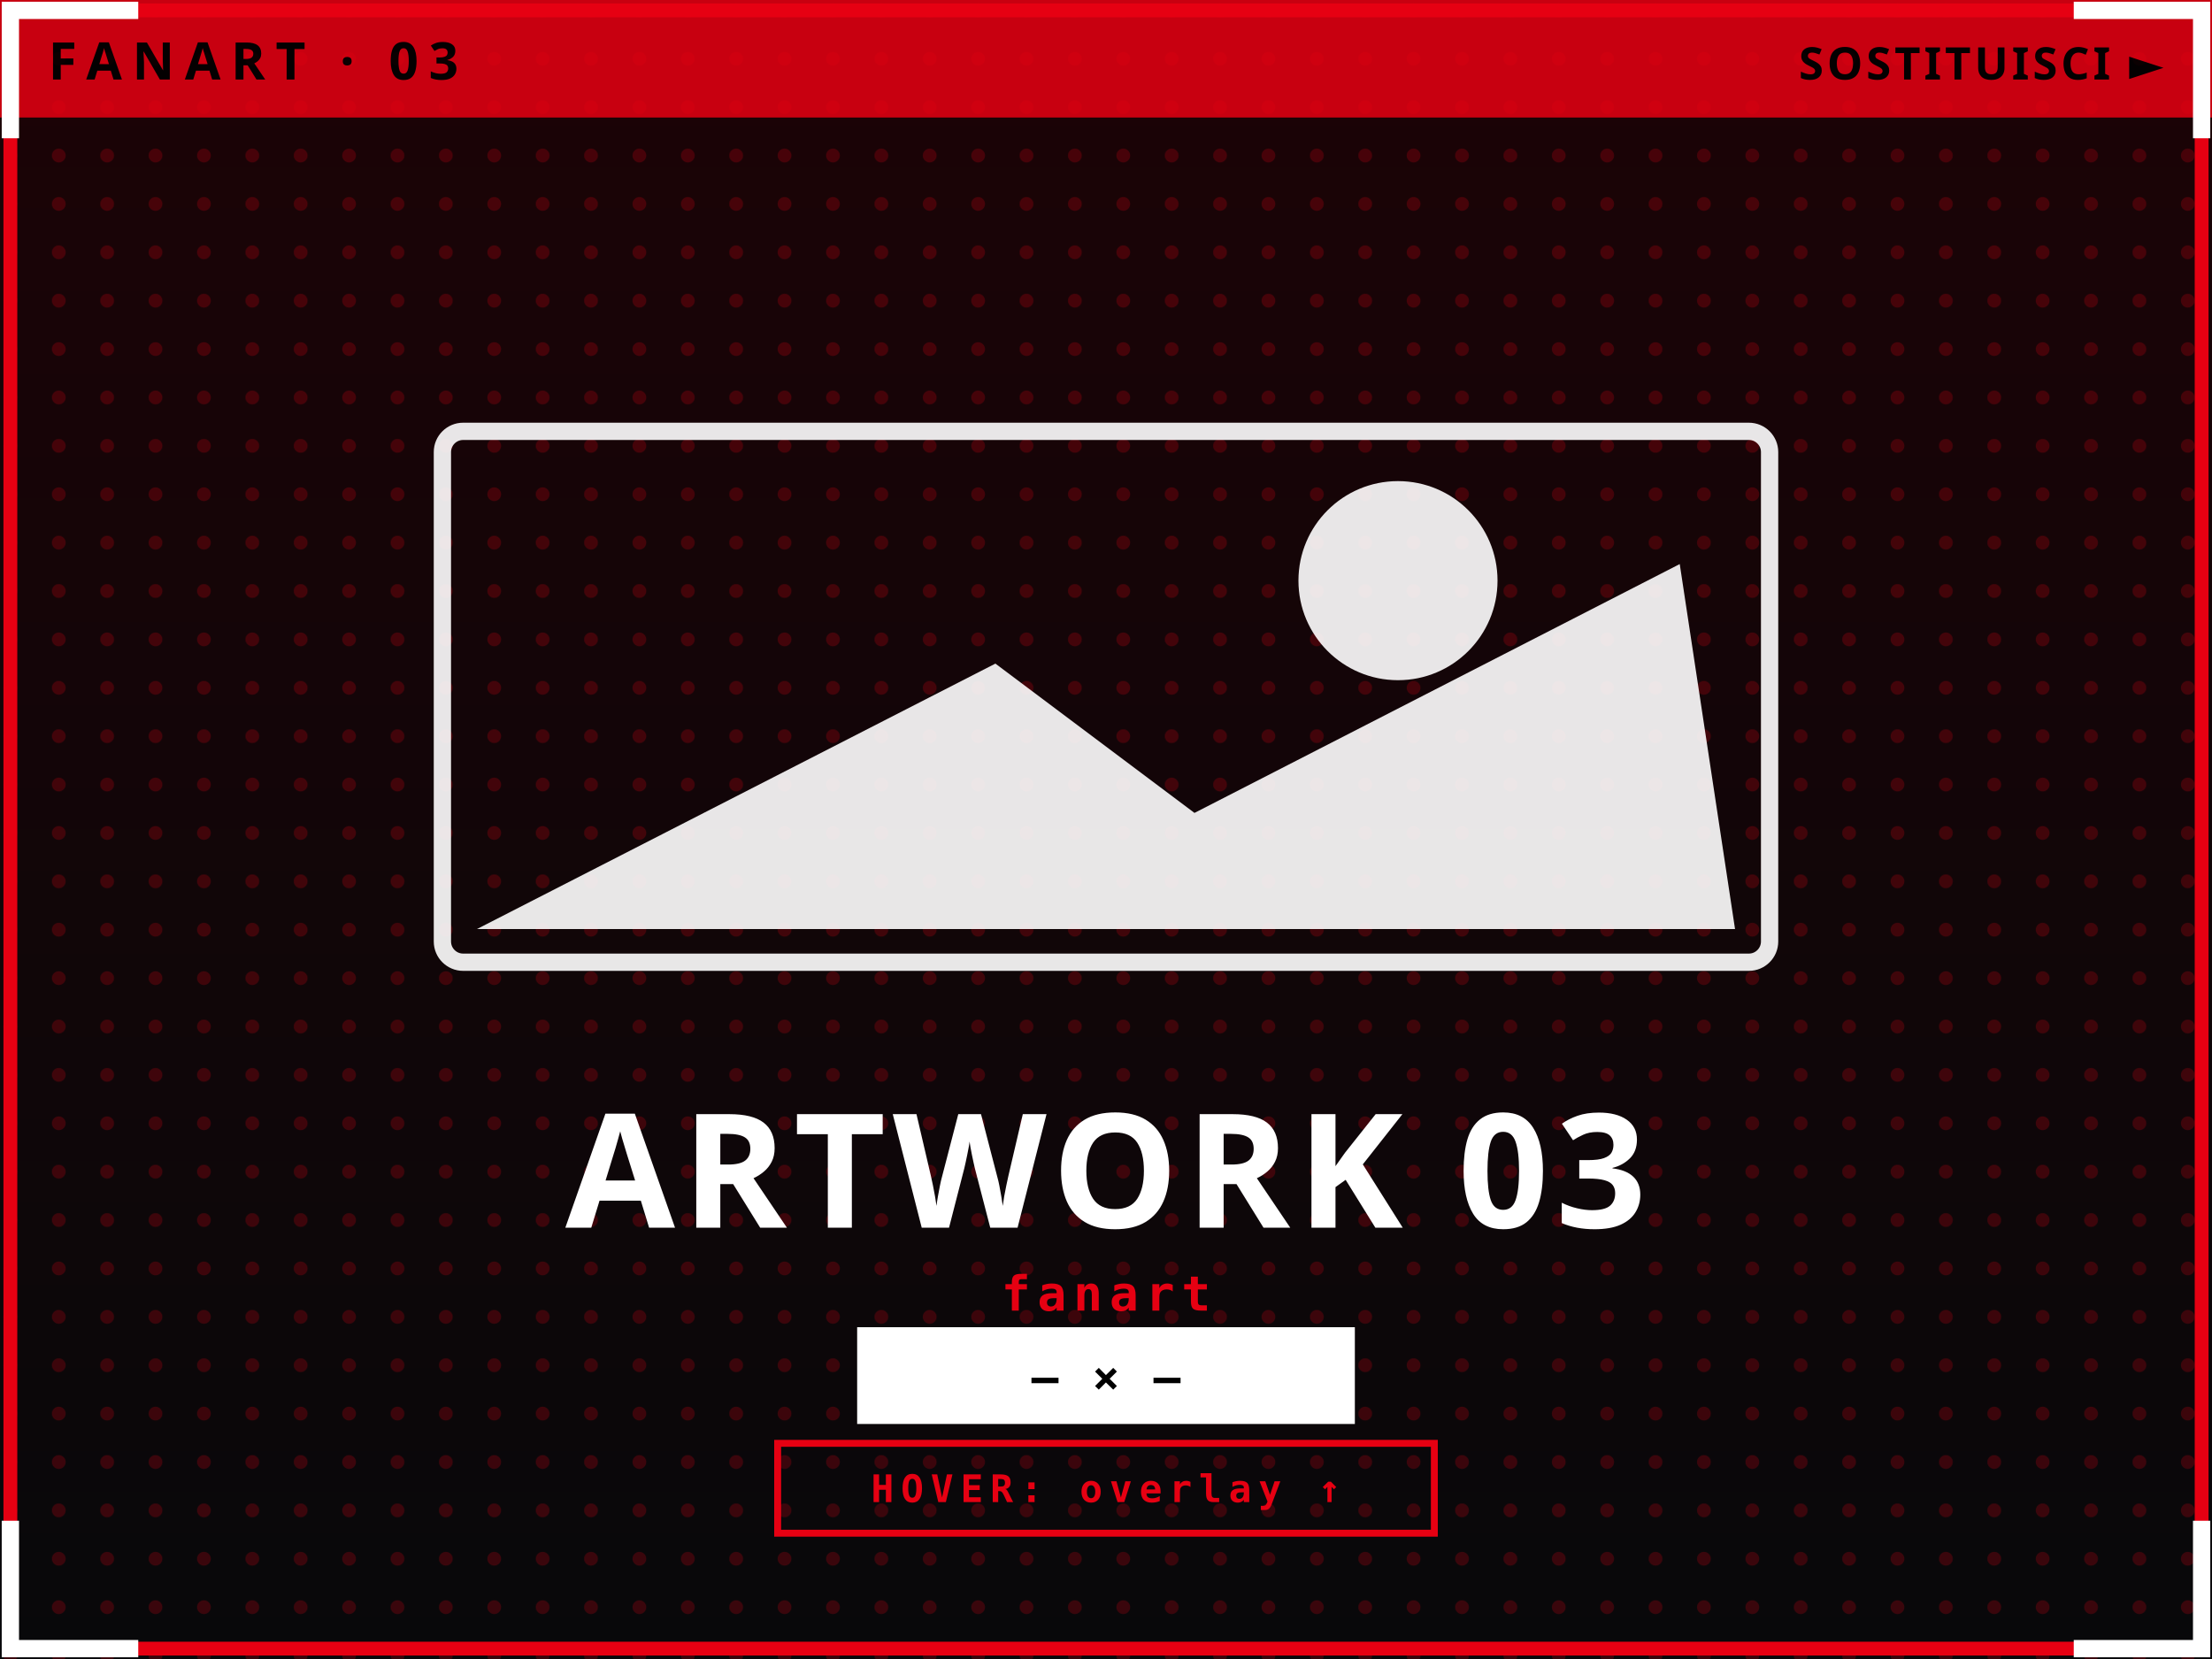
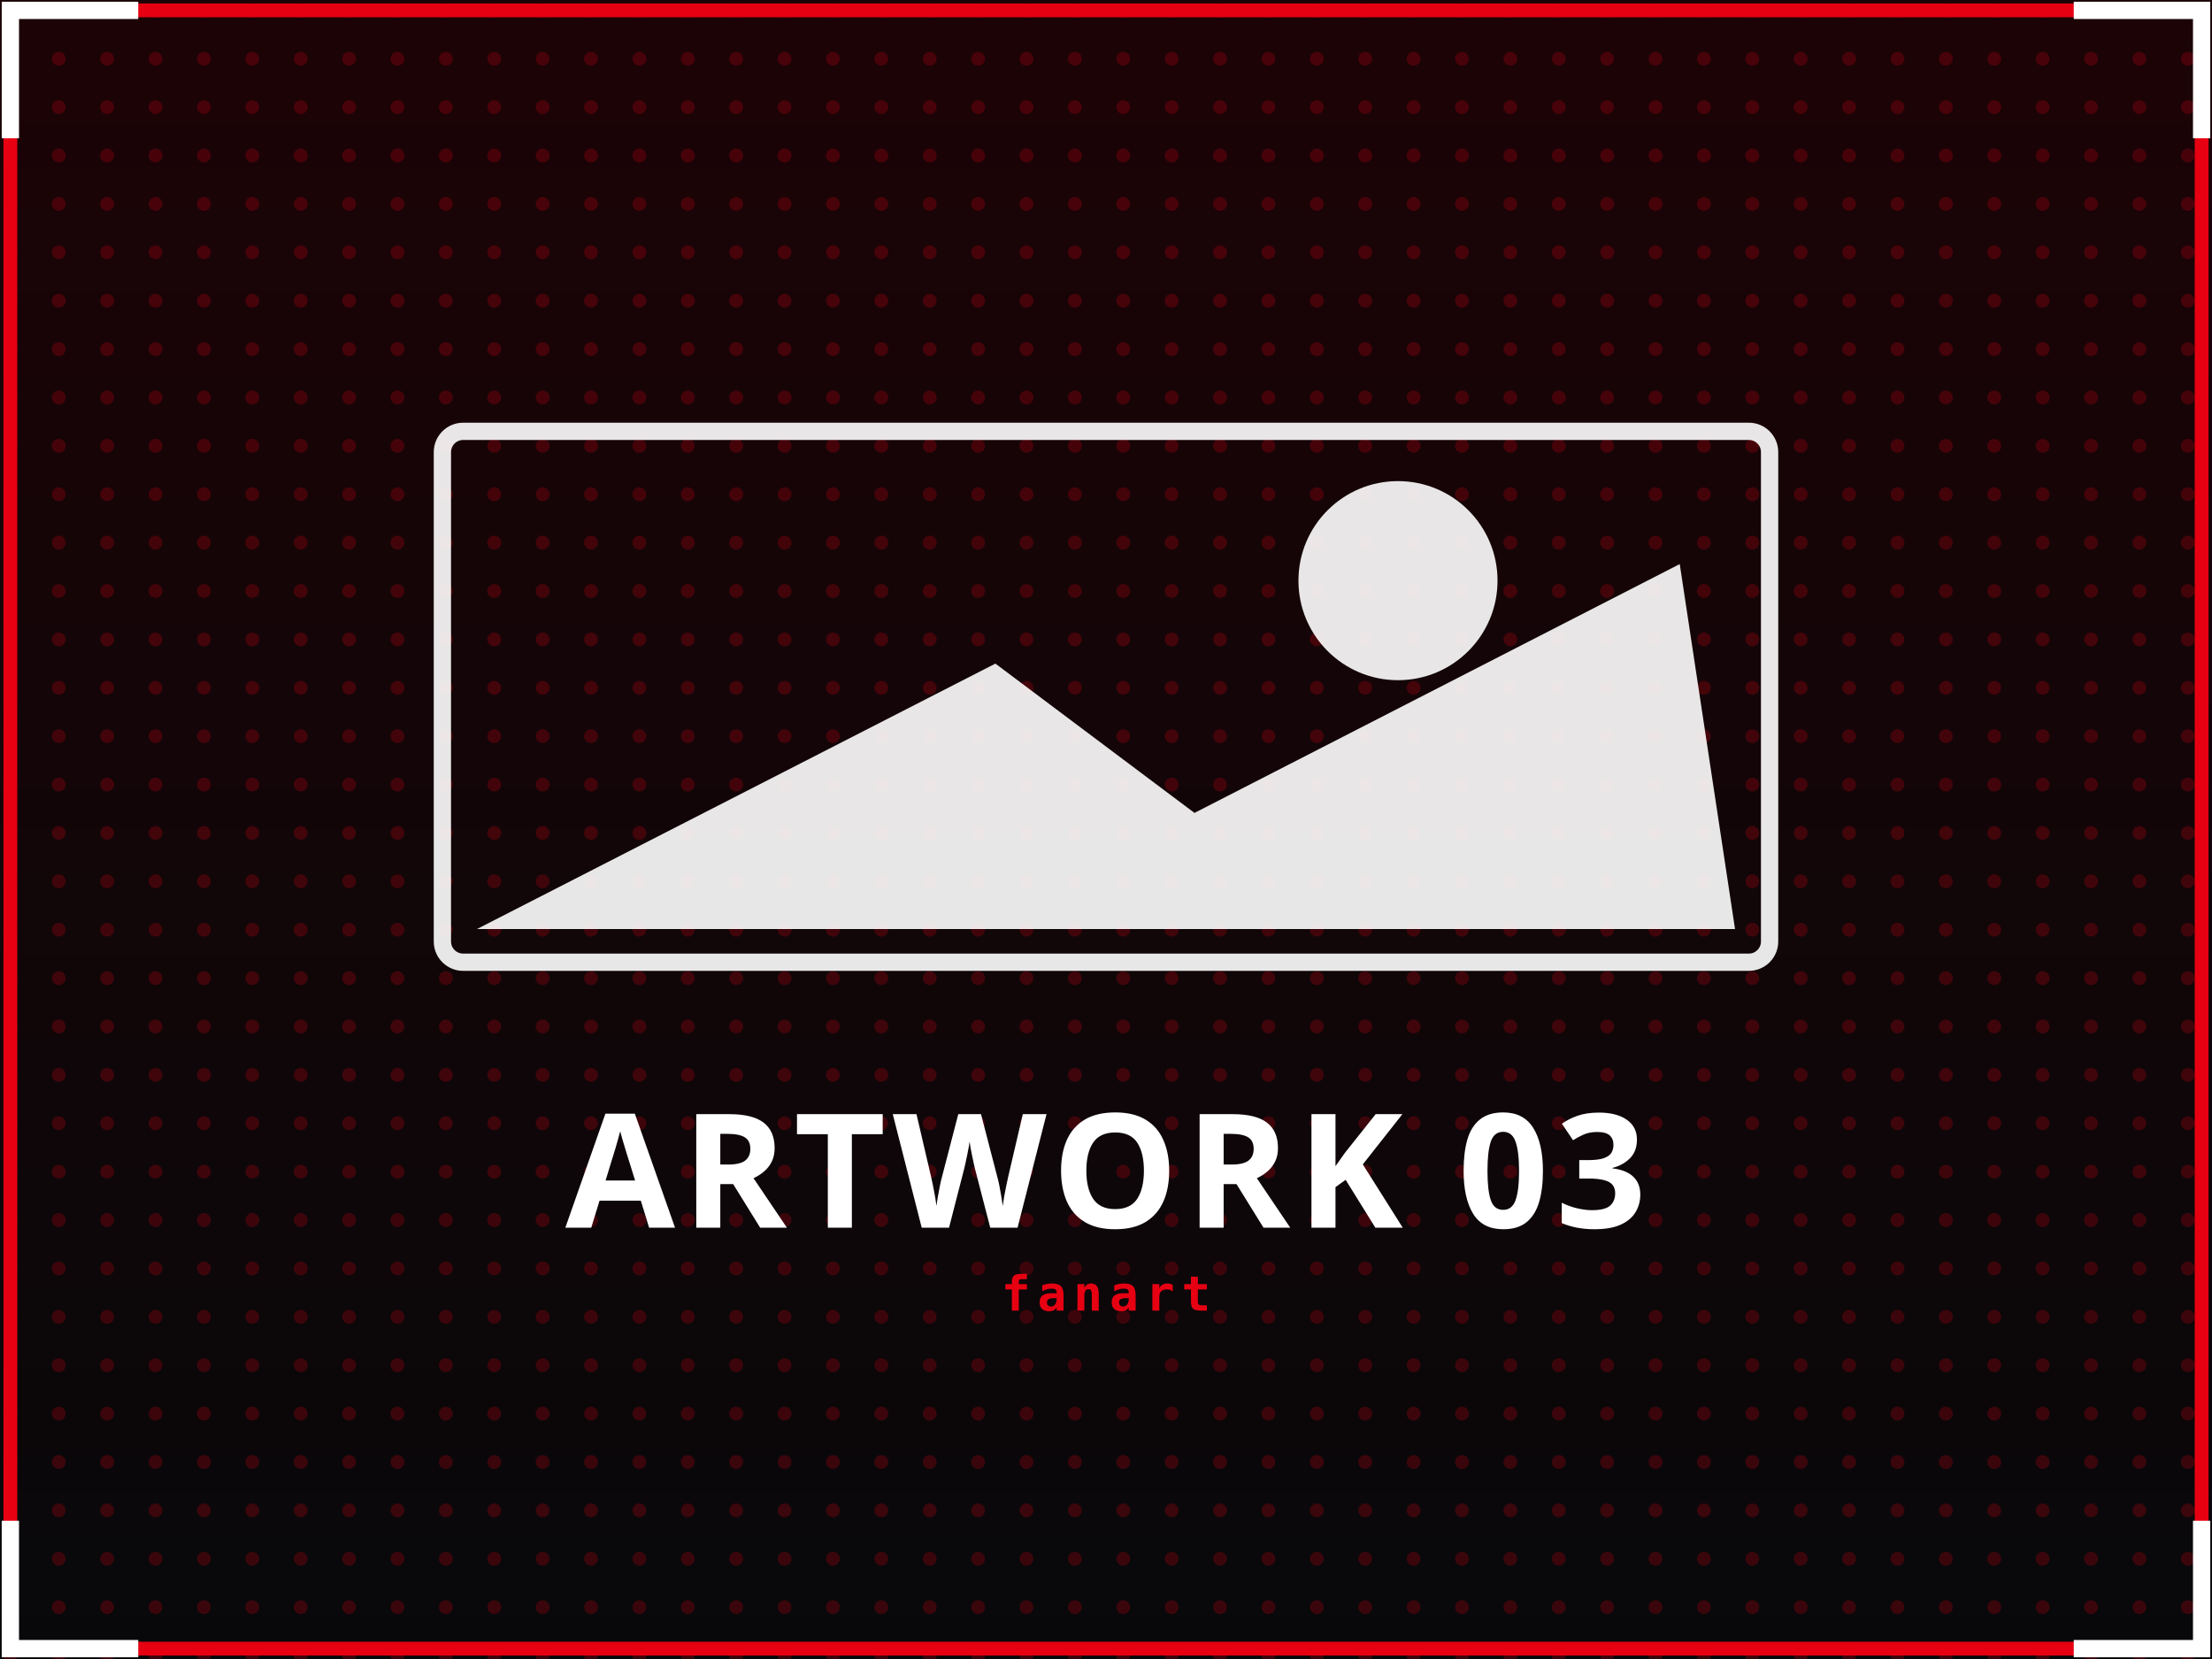
<svg xmlns="http://www.w3.org/2000/svg" viewBox="0 0 640 480" font-family="'Arial Narrow',Impact,sans-serif">
  <defs>
    <pattern id="d640480" width="14" height="14" patternUnits="userSpaceOnUse">
      <circle cx="3" cy="3" r="2" fill="#e60012" opacity="0.22" />
    </pattern>
    <linearGradient id="g640480" x1="0" y1="0" x2="0" y2="1">
      <stop offset="0%" stop-color="#1c0306" />
      <stop offset="100%" stop-color="#08080a" />
    </linearGradient>
  </defs>
  <rect width="640" height="480" fill="url(#g640480)" />
  <rect width="640" height="480" fill="url(#d640480)" />
-   <g opacity="0.85">
-     <rect x="0" y="0" width="640" height="34" fill="#e60012" />
-     <text x="14" y="23" fill="#000" font-size="15" font-weight="bold" letter-spacing="3">FANART · 03</text>
-     <text x="626" y="23" fill="#000" font-size="13" font-weight="bold" letter-spacing="1" text-anchor="end">SOSTITUISCI ►</text>
-   </g>
  <rect x="128.0" y="124.8" width="384.0" height="153.6" rx="6" fill="none" stroke="#fff" stroke-width="5" opacity="0.9" />
  <circle cx="404.48" cy="168.0" r="28.8" fill="#fff" opacity="0.9" />
  <path d="M138.0,268.8 L288.0,192.0 L345.6,235.2 L486.0,163.2 L502.0,268.8 Z" fill="#fff" opacity="0.9" />
  <text x="320.0" y="355.2" fill="#fff" font-size="46" font-weight="bold" text-anchor="middle" letter-spacing="2">ARTWORK 03</text>
  <text x="320.0" y="379.2" fill="#e60012" font-size="14" font-weight="bold" text-anchor="middle" letter-spacing="2" font-family="monospace">fanart</text>
-   <rect x="248.0" y="384.0" width="144" height="28" fill="#fff" />
-   <text x="320.0" y="403.0" fill="#000" font-size="13" font-weight="bold" text-anchor="middle" letter-spacing="1" font-family="monospace">— × —</text>
-   <rect x="225.0" y="417.6" width="190" height="26" fill="none" stroke="#e60012" stroke-width="2" />
-   <text x="320.0" y="434.6" fill="#e60012" font-size="11" font-weight="bold" text-anchor="middle" letter-spacing="2" font-family="monospace">HOVER: overlay ↑</text>
  <rect x="3" y="3" width="634" height="474" fill="none" stroke="#e60012" stroke-width="4" />
  <path d="M3,40 L3,3 L40,3" fill="none" stroke="#fff" stroke-width="5" />
  <path d="M600,3 L637,3 L637,40" fill="none" stroke="#fff" stroke-width="5" />
  <path d="M3,440 L3,477 L40,477" fill="none" stroke="#fff" stroke-width="5" />
  <path d="M600,477 L637,477 L637,440" fill="none" stroke="#fff" stroke-width="5" />
</svg>
